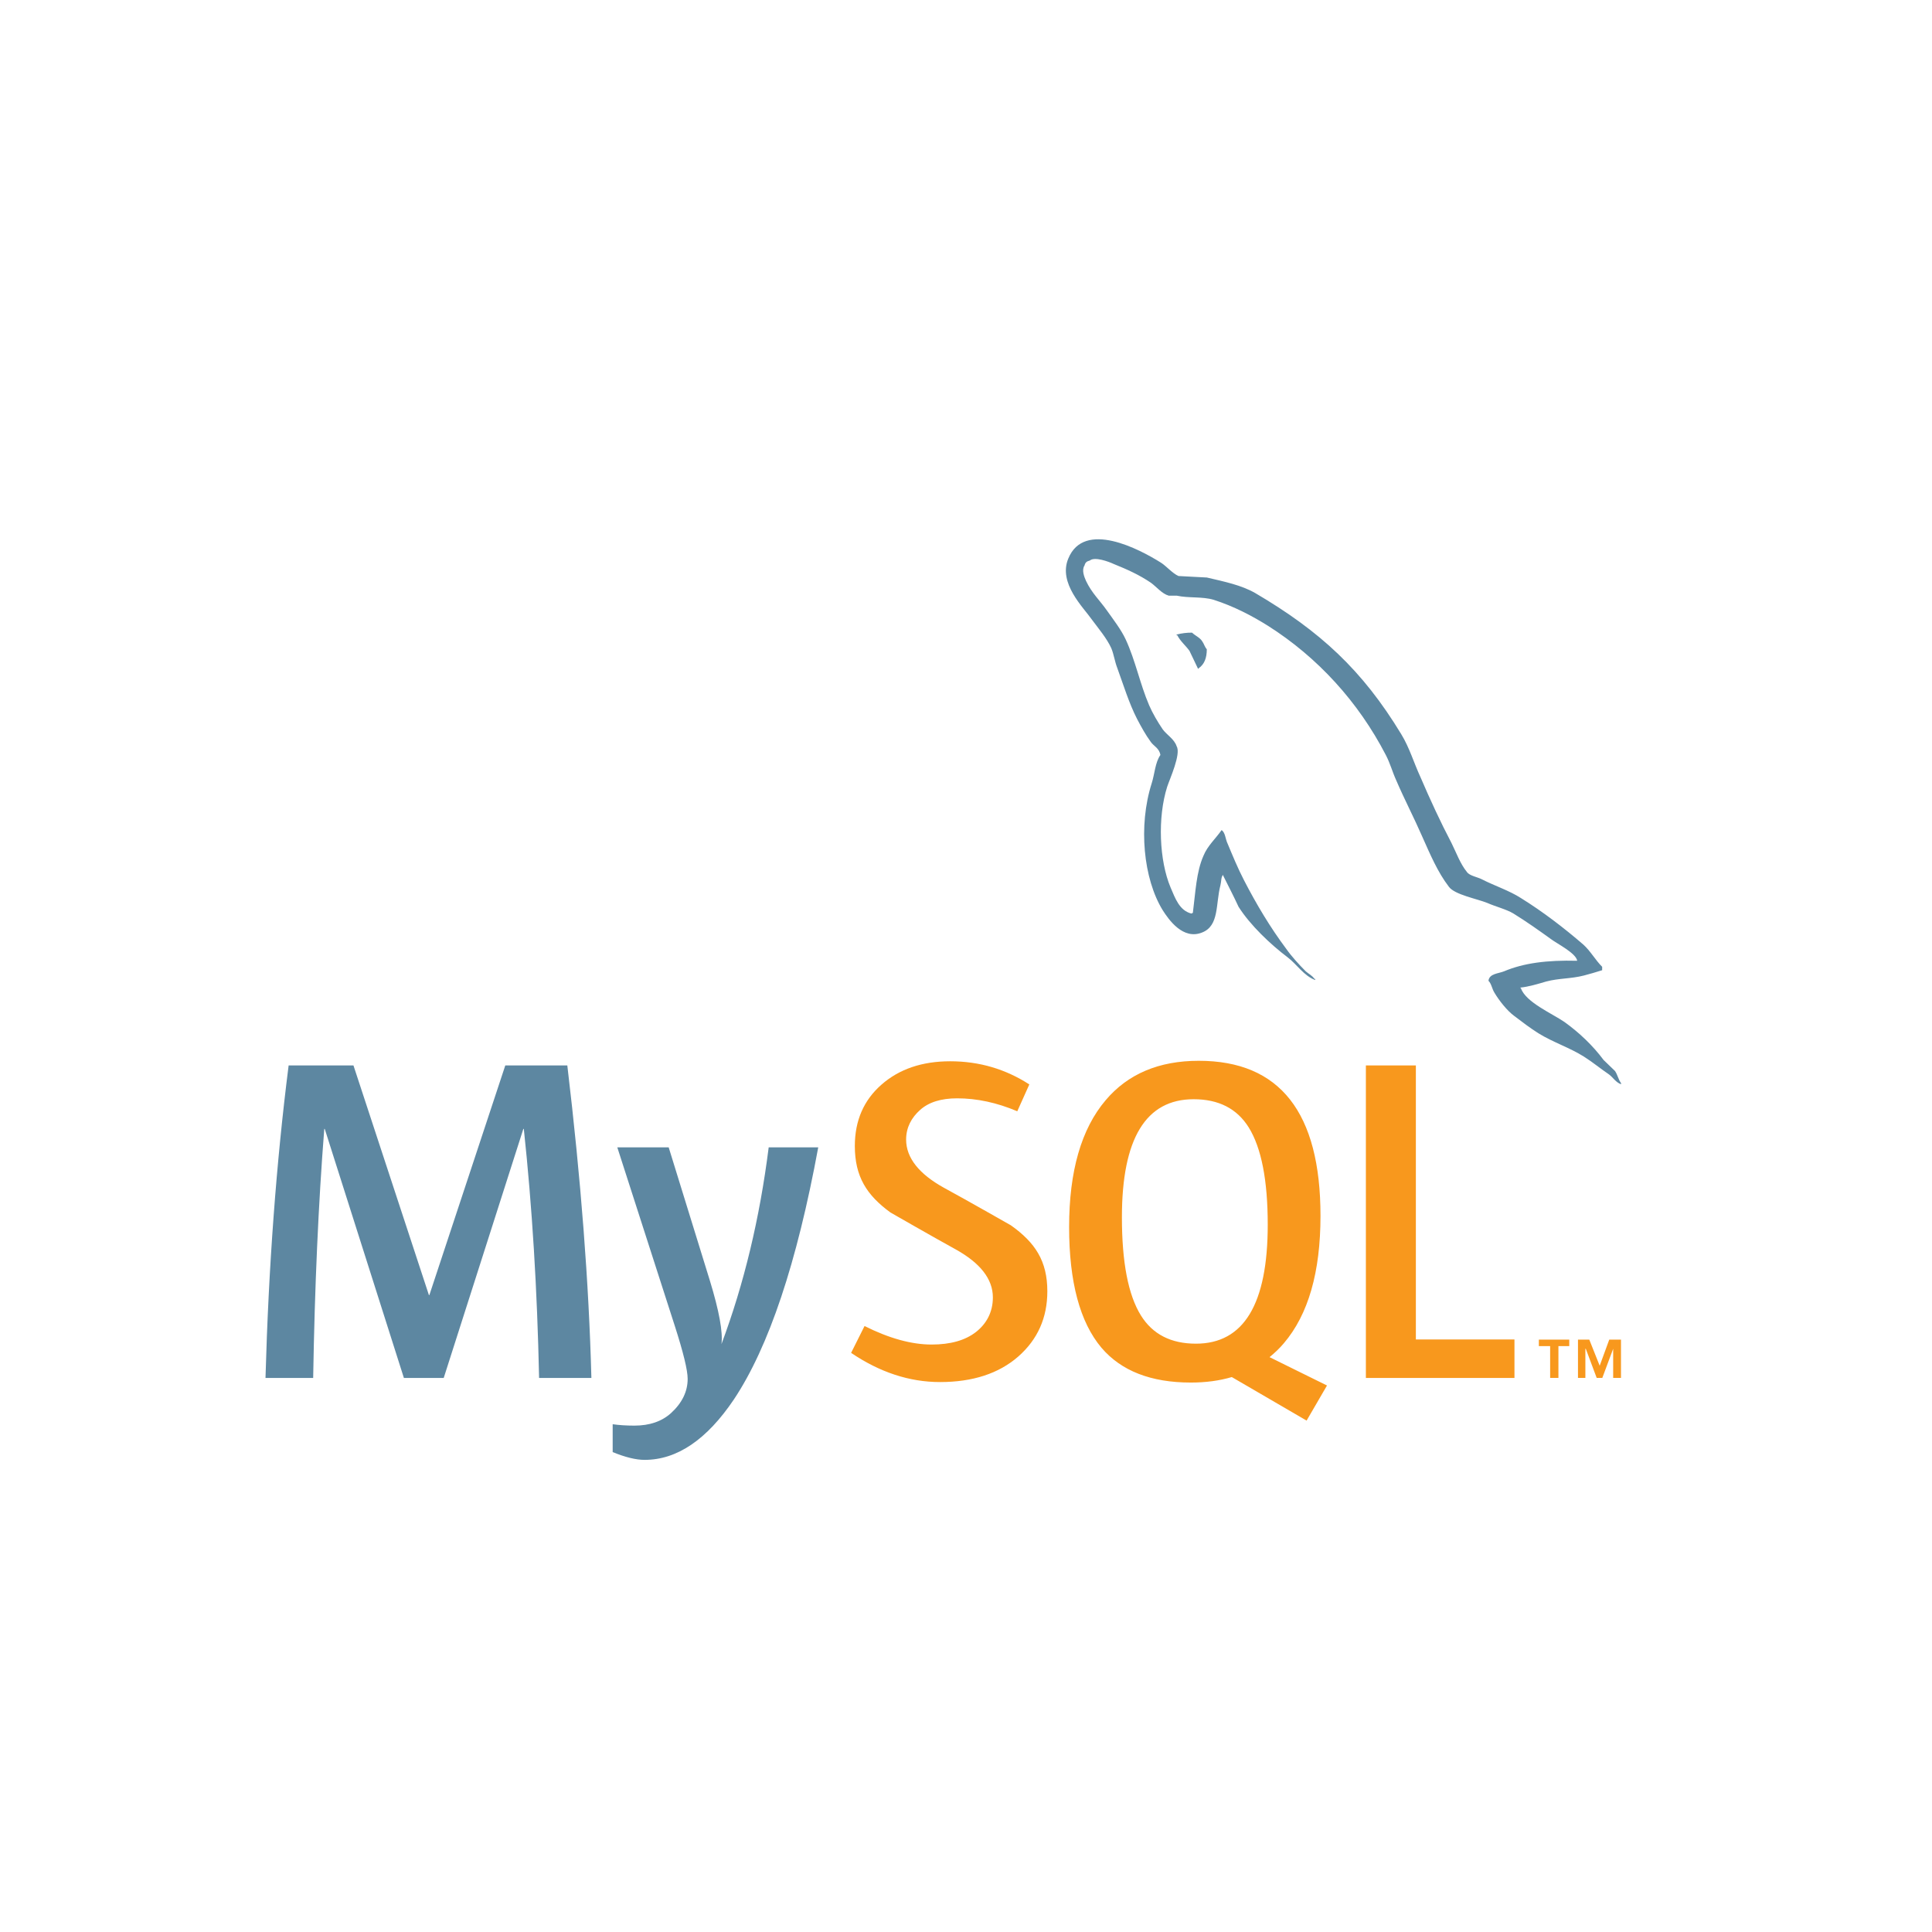
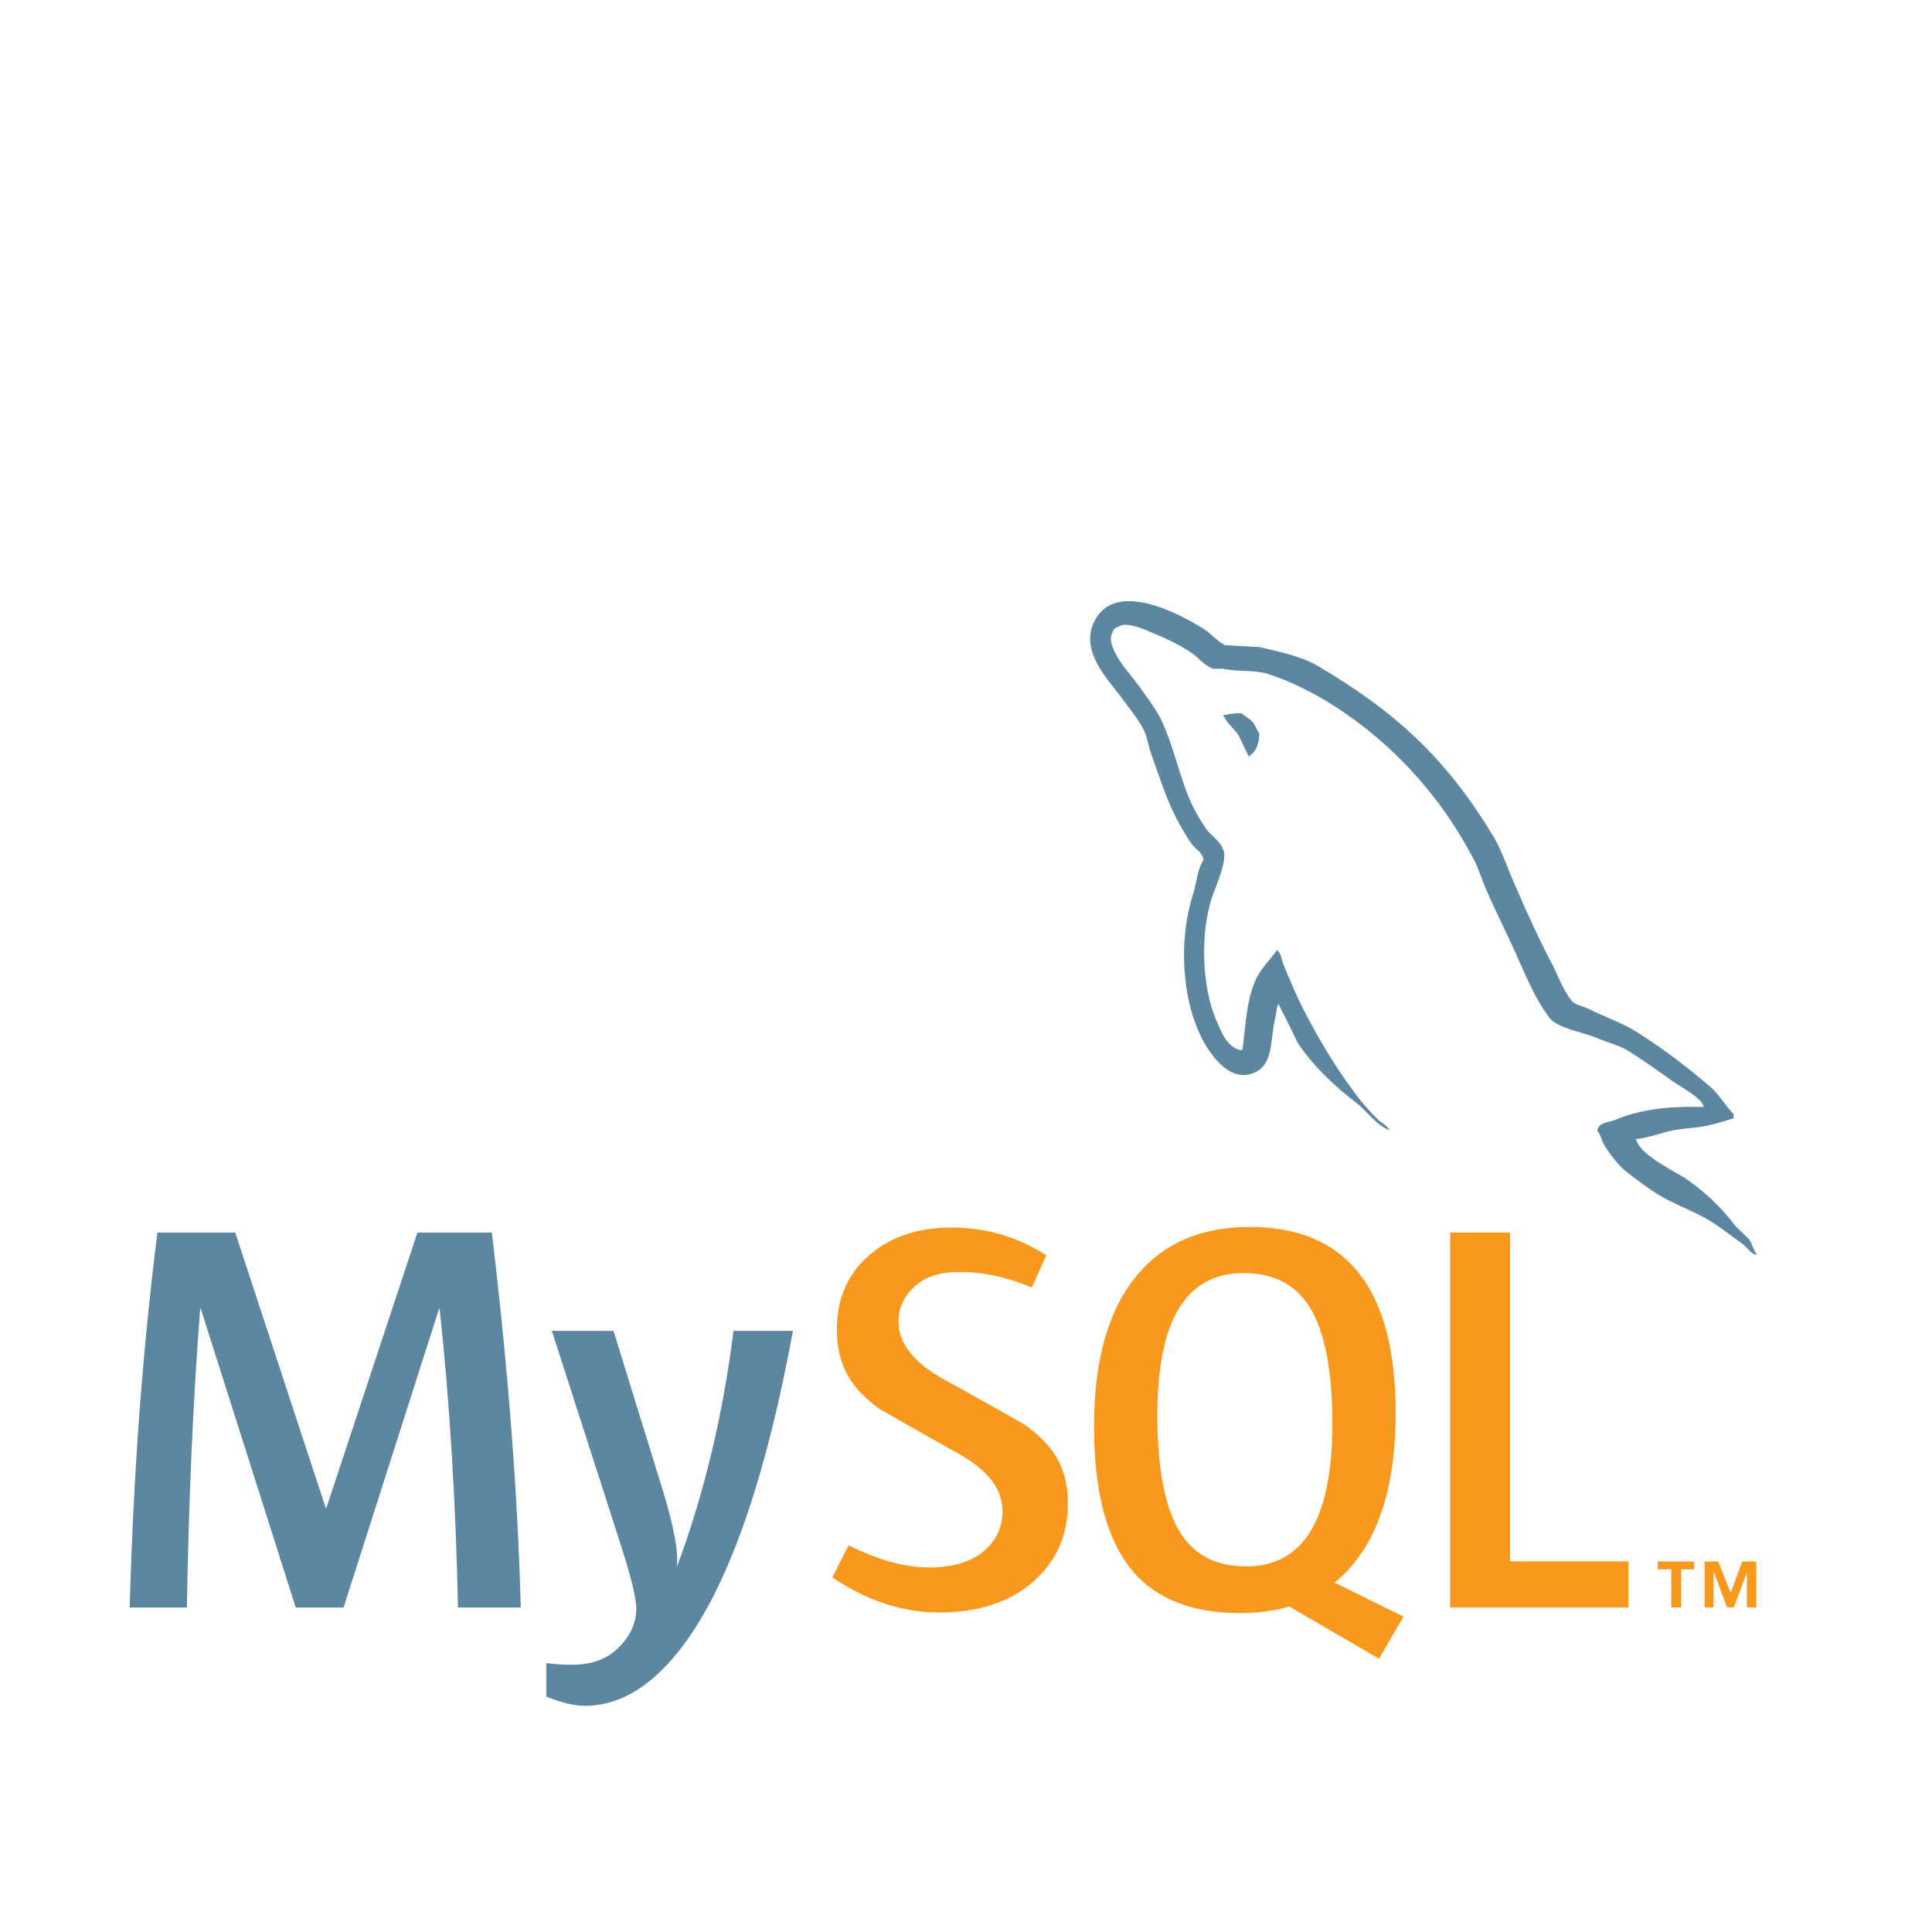
<svg xmlns="http://www.w3.org/2000/svg" width="800px" height="800px" viewBox="-18.458 -22.75 191.151 191.151">
-   <path d="M-18.458 6.58h191.151v132.49H-18.458V6.58z" fill="none" />
-   <path d="M40.054 113.583h-5.175c-.183-8.735-.687-16.947-1.511-24.642h-.046l-7.879 24.642h-3.94l-7.832-24.642h-.045c-.581 7.388-.947 15.602-1.099 24.642H7.81c.304-10.993 1.068-21.299 2.289-30.919h6.414l7.465 22.719h.046l7.511-22.719h6.137c1.344 11.268 2.138 21.575 2.382 30.919M62.497 90.771c-2.107 11.434-4.887 19.742-8.337 24.928-2.688 3.992-5.633 5.99-8.84 5.99-.855 0-1.91-.258-3.16-.77v-2.757c.611.088 1.328.138 2.152.138 1.498 0 2.702-.412 3.62-1.238 1.098-1.006 1.647-2.137 1.647-3.388 0-.858-.428-2.612-1.282-5.268L42.618 90.77h5.084l4.076 13.19c.916 2.995 1.298 5.086 1.145 6.277 2.229-5.953 3.786-12.444 4.673-19.468h4.901v.002z" fill="#5d87a1" />
-   <path d="M131.382 113.583h-14.7V82.664h4.945v27.113h9.755v3.806zM112.834 114.33l-5.684-2.805c.504-.414.986-.862 1.42-1.381 2.416-2.838 3.621-7.035 3.621-12.594 0-10.229-4.014-15.346-12.045-15.346-3.938 0-7.01 1.298-9.207 3.895-2.414 2.84-3.619 7.022-3.619 12.551 0 5.435 1.068 9.422 3.205 11.951 1.955 2.291 4.902 3.438 8.843 3.438 1.47 0 2.819-.18 4.048-.543l7.4 4.308 2.018-3.474zm-18.413-6.934c-1.252-2.014-1.878-5.248-1.878-9.707 0-7.785 2.365-11.682 7.1-11.682 2.475 0 4.289.932 5.449 2.792 1.25 2.017 1.879 5.222 1.879 9.619 0 7.849-2.367 11.774-7.099 11.774-2.476.001-4.29-.928-5.451-2.796M85.165 105.013c0 2.622-.962 4.773-2.884 6.458-1.924 1.678-4.504 2.519-7.737 2.519-3.024 0-5.956-.966-8.794-2.888l1.329-2.655c2.442 1.223 4.653 1.831 6.638 1.831 1.863 0 3.319-.413 4.375-1.232 1.055-.822 1.684-1.975 1.684-3.433 0-1.837-1.281-3.407-3.631-4.722-2.167-1.19-6.501-3.678-6.501-3.678-2.349-1.712-3.525-3.55-3.525-6.578 0-2.506.877-4.529 2.632-6.068 1.757-1.545 4.024-2.315 6.803-2.315 2.87 0 5.479.769 7.829 2.291l-1.192 2.656c-2.01-.854-3.994-1.281-5.951-1.281-1.585 0-2.809.381-3.66 1.146-.858.762-1.387 1.737-1.387 2.933 0 1.828 1.308 3.418 3.722 4.759 2.196 1.192 6.638 3.723 6.638 3.723 2.409 1.709 3.612 3.53 3.612 6.534" fill="#f8981d" />
-   <path d="M137.59 72.308c-2.99-.076-5.305.225-7.248 1.047-.561.224-1.453.224-1.531.933.303.3.338.784.601 1.198.448.747 1.229 1.752 1.942 2.276.783.6 1.569 1.194 2.393 1.717 1.453.899 3.1 1.422 4.516 2.318.825.521 1.645 1.195 2.471 1.756.406.299.666.784 1.193.971v-.114c-.264-.336-.339-.822-.598-1.196l-1.122-1.082c-1.084-1.456-2.431-2.727-3.884-3.771-1.196-.824-3.812-1.944-4.297-3.322l-.076-.076c.822-.077 1.797-.375 2.578-.604 1.271-.335 2.43-.259 3.734-.594.6-.15 1.195-.338 1.797-.523v-.337c-.676-.673-1.158-1.567-1.869-2.203-1.902-1.643-3.998-3.25-6.164-4.595-1.16-.749-2.652-1.231-3.887-1.868-.445-.225-1.195-.336-1.457-.71-.67-.822-1.047-1.904-1.533-2.877-1.08-2.053-2.129-4.331-3.061-6.502-.674-1.456-1.084-2.91-1.906-4.257-3.85-6.35-8.031-10.196-14.457-13.971-1.381-.786-3.024-1.121-4.779-1.533l-2.803-.148c-.598-.262-1.197-.973-1.719-1.309-2.132-1.344-7.621-4.257-9.189-.411-1.01 2.431 1.494 4.821 2.354 6.054.635.856 1.458 1.83 1.902 2.802.263.635.337 1.309.6 1.98.598 1.644 1.157 3.473 1.943 5.007.41.782.857 1.604 1.381 2.312.3.414.822.597.936 1.272-.521.744-.562 1.867-.861 2.801-1.344 4.221-.819 9.45 1.086 12.552.596.934 2.018 2.99 3.92 2.202 1.684-.672 1.311-2.801 1.795-4.668.111-.451.038-.747.262-1.043v.073c.521 1.045 1.047 2.052 1.53 3.1 1.159 1.829 3.177 3.735 4.858 5.002.895.676 1.604 1.832 2.725 2.245V74.1h-.074c-.227-.335-.559-.485-.857-.745-.674-.673-1.42-1.495-1.943-2.241-1.566-2.093-2.952-4.41-4.182-6.801-.602-1.16-1.121-2.428-1.606-3.586-.226-.447-.226-1.121-.601-1.346-.562.821-1.381 1.532-1.791 2.538-.711 1.609-.785 3.588-1.049 5.646l-.147.072c-1.19-.299-1.604-1.53-2.056-2.575-1.119-2.654-1.307-6.914-.336-9.976.26-.783 1.385-3.249.936-3.995-.225-.715-.973-1.122-1.383-1.685-.482-.708-1.01-1.604-1.346-2.39-.896-2.091-1.347-4.408-2.312-6.498-.451-.974-1.234-1.982-1.868-2.879-.712-1.008-1.495-1.718-2.058-2.913-.186-.411-.447-1.083-.148-1.53.073-.3.225-.412.523-.487.484-.409 1.867.111 2.352.336 1.385.56 2.543 1.083 3.699 1.867.523.375 1.084 1.085 1.755 1.272h.786c1.193.26 2.538.072 3.661.41 1.979.636 3.772 1.569 5.38 2.576 4.893 3.103 8.928 7.512 11.652 12.778.447.858.637 1.644 1.045 2.539.787 1.832 1.76 3.7 2.541 5.493.785 1.755 1.533 3.547 2.654 5.005.559.784 2.805 1.195 3.812 1.606.745.335 1.905.633 2.577 1.044 1.271.783 2.537 1.682 3.732 2.543.595.448 2.465 1.382 2.576 2.13M99.484 39.844a5.82 5.82 0 0 0-1.529.188v.075h.072c.301.597.824 1.011 1.197 1.532.301.599.562 1.193.857 1.791l.072-.074c.527-.373.789-.971.789-1.868-.227-.264-.262-.522-.451-.784-.22-.374-.705-.56-1.007-.86" fill="#5d87a1" />
-   <path d="M141.148 113.578h.774v-3.788h-1.161l-.947 2.585-1.029-2.585h-1.118v3.788h.731v-2.882h.041l1.078 2.882h.557l1.074-2.882v2.882zm-6.235 0h.819v-3.146h1.072v-.643h-3.008v.643h1.115l.002 3.146z" fill="#f8981d" />
+   <g transform="translate(-15, 0) scale(1.2)">
+     <path d="M-18.458 6.58h191.151v132.49H-18.458V6.58z" fill="none" />
+     <path d="M40.054 113.583h-5.175c-.183-8.735-.687-16.947-1.511-24.642h-.046l-7.879 24.642h-3.94l-7.832-24.642h-.045c-.581 7.388-.947 15.602-1.099 24.642H7.81c.304-10.993 1.068-21.299 2.289-30.919h6.414l7.465 22.719h.046l7.511-22.719h6.137c1.344 11.268 2.138 21.575 2.382 30.919M62.497 90.771c-2.107 11.434-4.887 19.742-8.337 24.928-2.688 3.992-5.633 5.99-8.84 5.99-.855 0-1.91-.258-3.16-.77v-2.757c.611.088 1.328.138 2.152.138 1.498 0 2.702-.412 3.62-1.238 1.098-1.006 1.647-2.137 1.647-3.388 0-.858-.428-2.612-1.282-5.268L42.618 90.77h5.084l4.076 13.19c.916 2.995 1.298 5.086 1.145 6.277 2.229-5.953 3.786-12.444 4.673-19.468h4.901v.002z" fill="#5d87a1" />
+     <path d="M131.382 113.583h-14.7V82.664h4.945v27.113h9.755v3.806zM112.834 114.33l-5.684-2.805c.504-.414.986-.862 1.42-1.381 2.416-2.838 3.621-7.035 3.621-12.594 0-10.229-4.014-15.346-12.045-15.346-3.938 0-7.01 1.298-9.207 3.895-2.414 2.84-3.619 7.022-3.619 12.551 0 5.435 1.068 9.422 3.205 11.951 1.955 2.291 4.902 3.438 8.843 3.438 1.47 0 2.819-.18 4.048-.543l7.4 4.308 2.018-3.474zm-18.413-6.934c-1.252-2.014-1.878-5.248-1.878-9.707 0-7.785 2.365-11.682 7.1-11.682 2.475 0 4.289.932 5.449 2.792 1.25 2.017 1.879 5.222 1.879 9.619 0 7.849-2.367 11.774-7.099 11.774-2.476.001-4.29-.928-5.451-2.796M85.165 105.013c0 2.622-.962 4.773-2.884 6.458-1.924 1.678-4.504 2.519-7.737 2.519-3.024 0-5.956-.966-8.794-2.888l1.329-2.655c2.442 1.223 4.653 1.831 6.638 1.831 1.863 0 3.319-.413 4.375-1.232 1.055-.822 1.684-1.975 1.684-3.433 0-1.837-1.281-3.407-3.631-4.722-2.167-1.19-6.501-3.678-6.501-3.678-2.349-1.712-3.525-3.55-3.525-6.578 0-2.506.877-4.529 2.632-6.068 1.757-1.545 4.024-2.315 6.803-2.315 2.87 0 5.479.769 7.829 2.291l-1.192 2.656c-2.01-.854-3.994-1.281-5.951-1.281-1.585 0-2.809.381-3.66 1.146-.858.762-1.387 1.737-1.387 2.933 0 1.828 1.308 3.418 3.722 4.759 2.196 1.192 6.638 3.723 6.638 3.723 2.409 1.709 3.612 3.53 3.612 6.534" fill="#f8981d" />
+     <path d="M137.59 72.308c-2.99-.076-5.305.225-7.248 1.047-.561.224-1.453.224-1.531.933.303.3.338.784.601 1.198.448.747 1.229 1.752 1.942 2.276.783.6 1.569 1.194 2.393 1.717 1.453.899 3.1 1.422 4.516 2.318.825.521 1.645 1.195 2.471 1.756.406.299.666.784 1.193.971v-.114c-.264-.336-.339-.822-.598-1.196l-1.122-1.082c-1.084-1.456-2.431-2.727-3.884-3.771-1.196-.824-3.812-1.944-4.297-3.322l-.076-.076c.822-.077 1.797-.375 2.578-.604 1.271-.335 2.43-.259 3.734-.594.6-.15 1.195-.338 1.797-.523v-.337c-.676-.673-1.158-1.567-1.869-2.203-1.902-1.643-3.998-3.25-6.164-4.595-1.16-.749-2.652-1.231-3.887-1.868-.445-.225-1.195-.336-1.457-.71-.67-.822-1.047-1.904-1.533-2.877-1.08-2.053-2.129-4.331-3.061-6.502-.674-1.456-1.084-2.91-1.906-4.257-3.85-6.35-8.031-10.196-14.457-13.971-1.381-.786-3.024-1.121-4.779-1.533l-2.803-.148c-.598-.262-1.197-.973-1.719-1.309-2.132-1.344-7.621-4.257-9.189-.411-1.01 2.431 1.494 4.821 2.354 6.054.635.856 1.458 1.83 1.902 2.802.263.635.337 1.309.6 1.98.598 1.644 1.157 3.473 1.943 5.007.41.782.857 1.604 1.381 2.312.3.414.822.597.936 1.272-.521.744-.562 1.867-.861 2.801-1.344 4.221-.819 9.45 1.086 12.552.596.934 2.018 2.99 3.92 2.202 1.684-.672 1.311-2.801 1.795-4.668.111-.451.038-.747.262-1.043v.073c.521 1.045 1.047 2.052 1.53 3.1 1.159 1.829 3.177 3.735 4.858 5.002.895.676 1.604 1.832 2.725 2.245V74.1h-.074c-.227-.335-.559-.485-.857-.745-.674-.673-1.42-1.495-1.943-2.241-1.566-2.093-2.952-4.41-4.182-6.801-.602-1.16-1.121-2.428-1.606-3.586-.226-.447-.226-1.121-.601-1.346-.562.821-1.381 1.532-1.791 2.538-.711 1.609-.785 3.588-1.049 5.646l-.147.072c-1.19-.299-1.604-1.53-2.056-2.575-1.119-2.654-1.307-6.914-.336-9.976.26-.783 1.385-3.249.936-3.995-.225-.715-.973-1.122-1.383-1.685-.482-.708-1.01-1.604-1.346-2.39-.896-2.091-1.347-4.408-2.312-6.498-.451-.974-1.234-1.982-1.868-2.879-.712-1.008-1.495-1.718-2.058-2.913-.186-.411-.447-1.083-.148-1.53.073-.3.225-.412.523-.487.484-.409 1.867.111 2.352.336 1.385.56 2.543 1.083 3.699 1.867.523.375 1.084 1.085 1.755 1.272h.786c1.193.26 2.538.072 3.661.41 1.979.636 3.772 1.569 5.38 2.576 4.893 3.103 8.928 7.512 11.652 12.778.447.858.637 1.644 1.045 2.539.787 1.832 1.76 3.7 2.541 5.493.785 1.755 1.533 3.547 2.654 5.005.559.784 2.805 1.195 3.812 1.606.745.335 1.905.633 2.577 1.044 1.271.783 2.537 1.682 3.732 2.543.595.448 2.465 1.382 2.576 2.13M99.484 39.844a5.82 5.82 0 0 0-1.529.188v.075h.072c.301.597.824 1.011 1.197 1.532.301.599.562 1.193.857 1.791l.072-.074c.527-.373.789-.971.789-1.868-.227-.264-.262-.522-.451-.784-.22-.374-.705-.56-1.007-.86" fill="#5d87a1" />
+     <path d="M141.148 113.578h.774v-3.788h-1.161l-.947 2.585-1.029-2.585h-1.118v3.788h.731v-2.882h.041l1.078 2.882h.557l1.074-2.882v2.882zm-6.235 0h.819v-3.146h1.072v-.643h-3.008v.643h1.115l.002 3.146z" fill="#f8981d" />
+   </g>
</svg>
